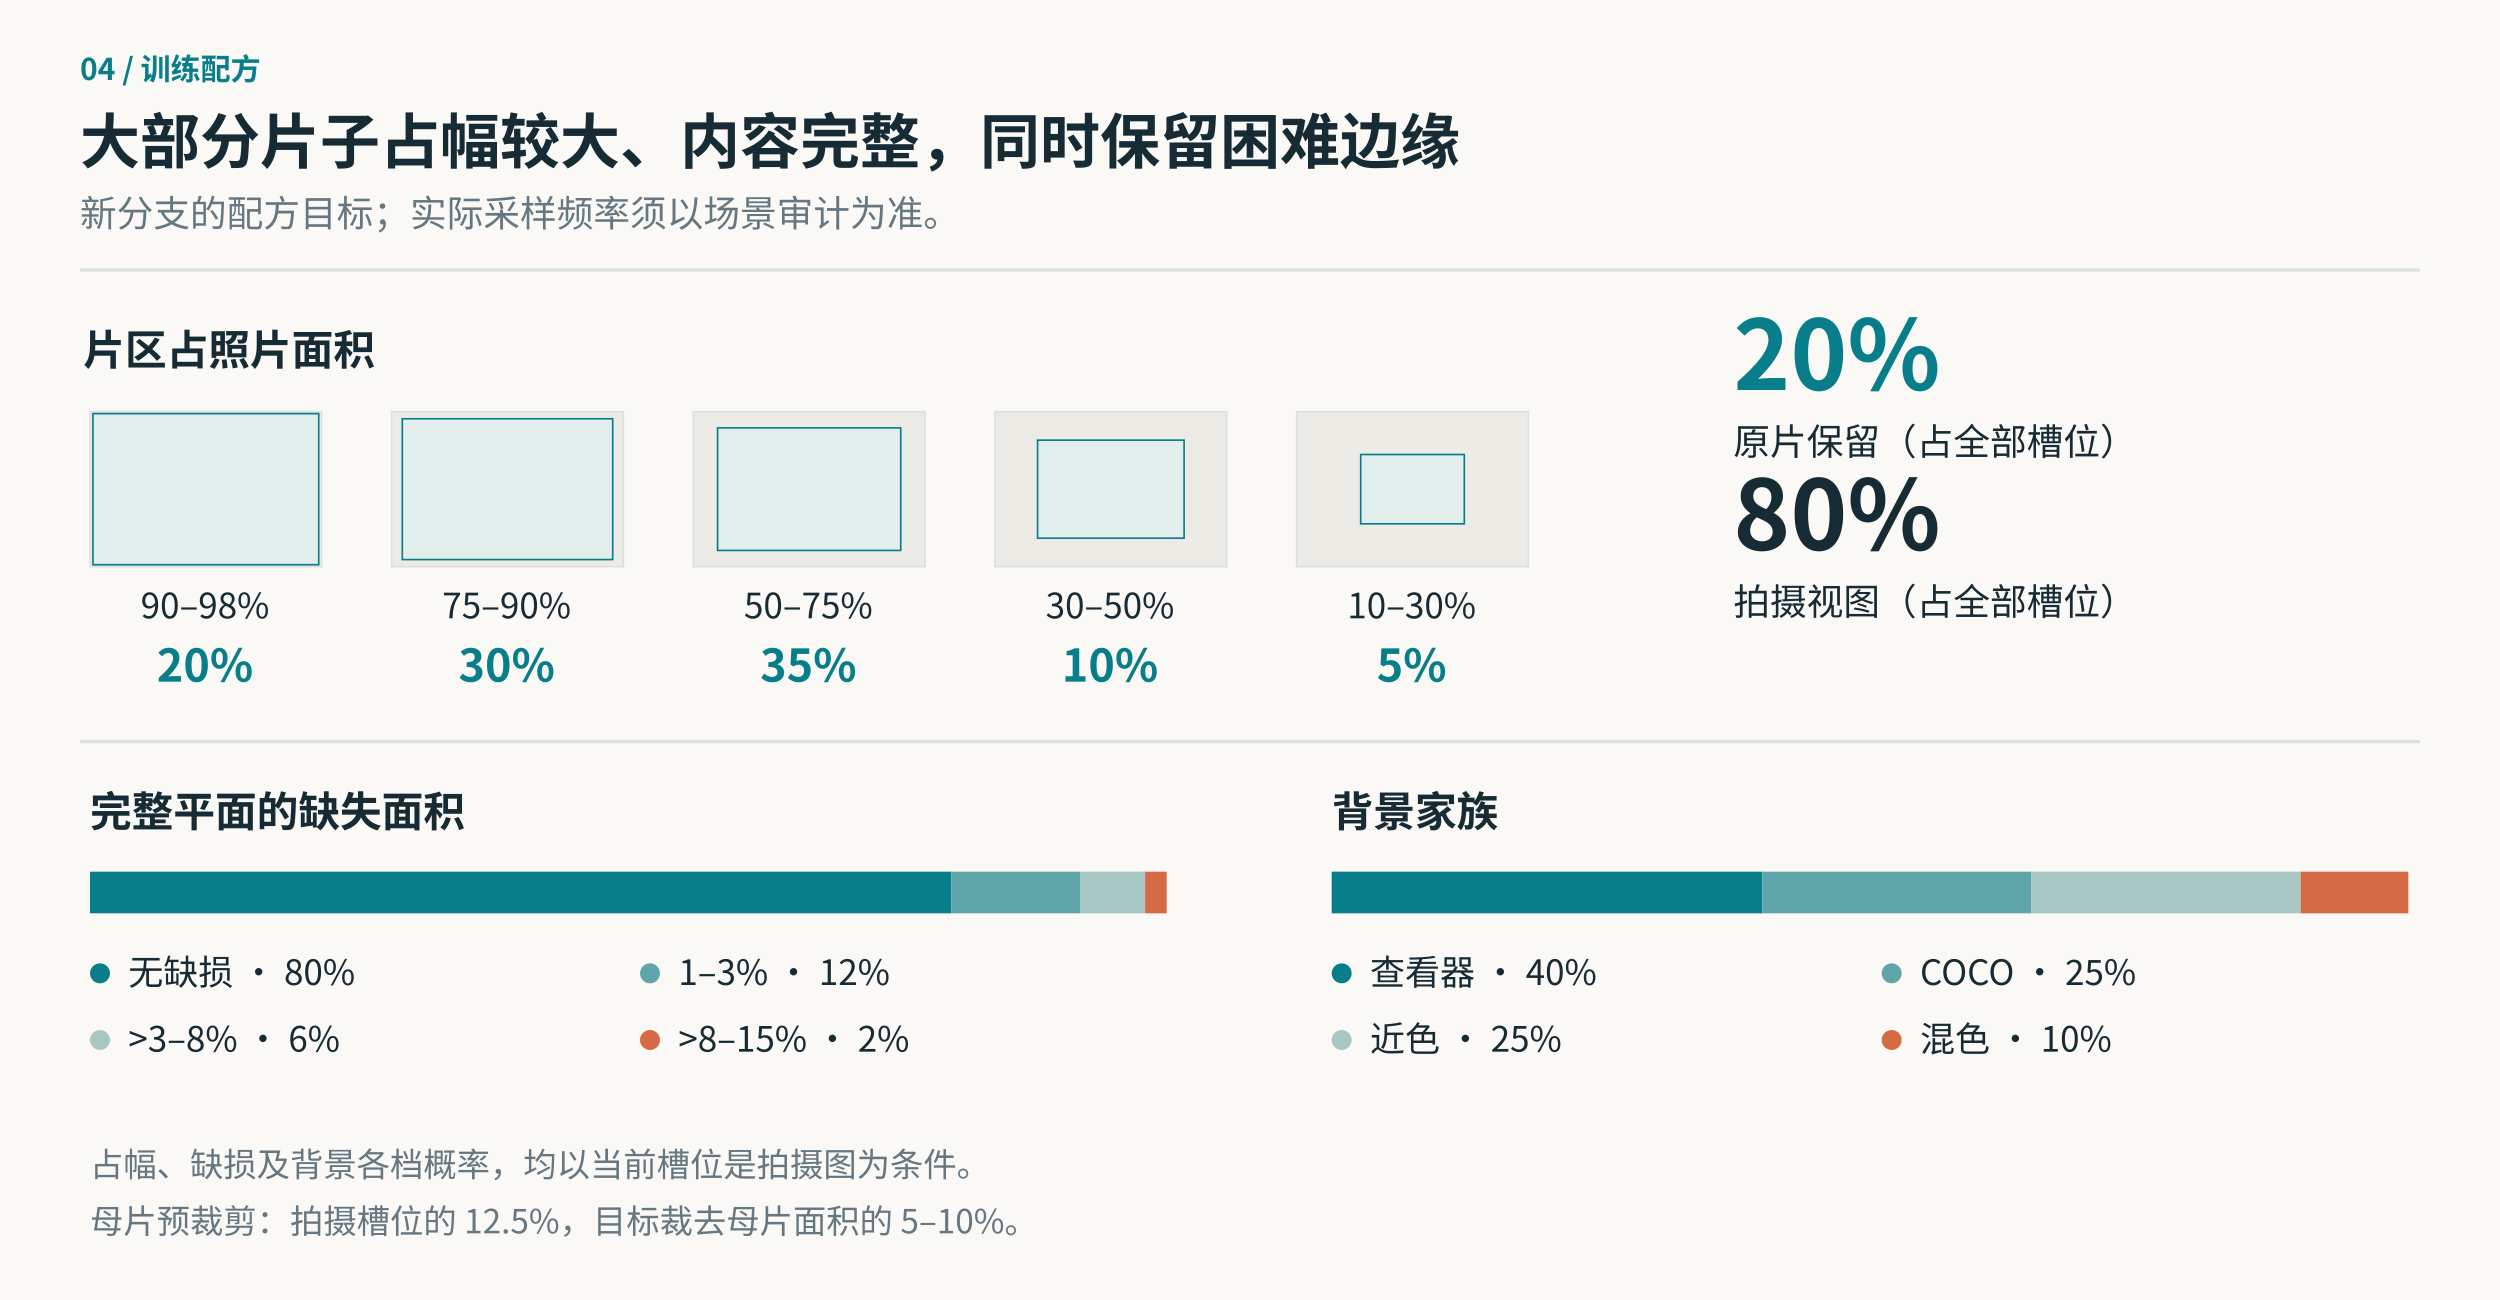
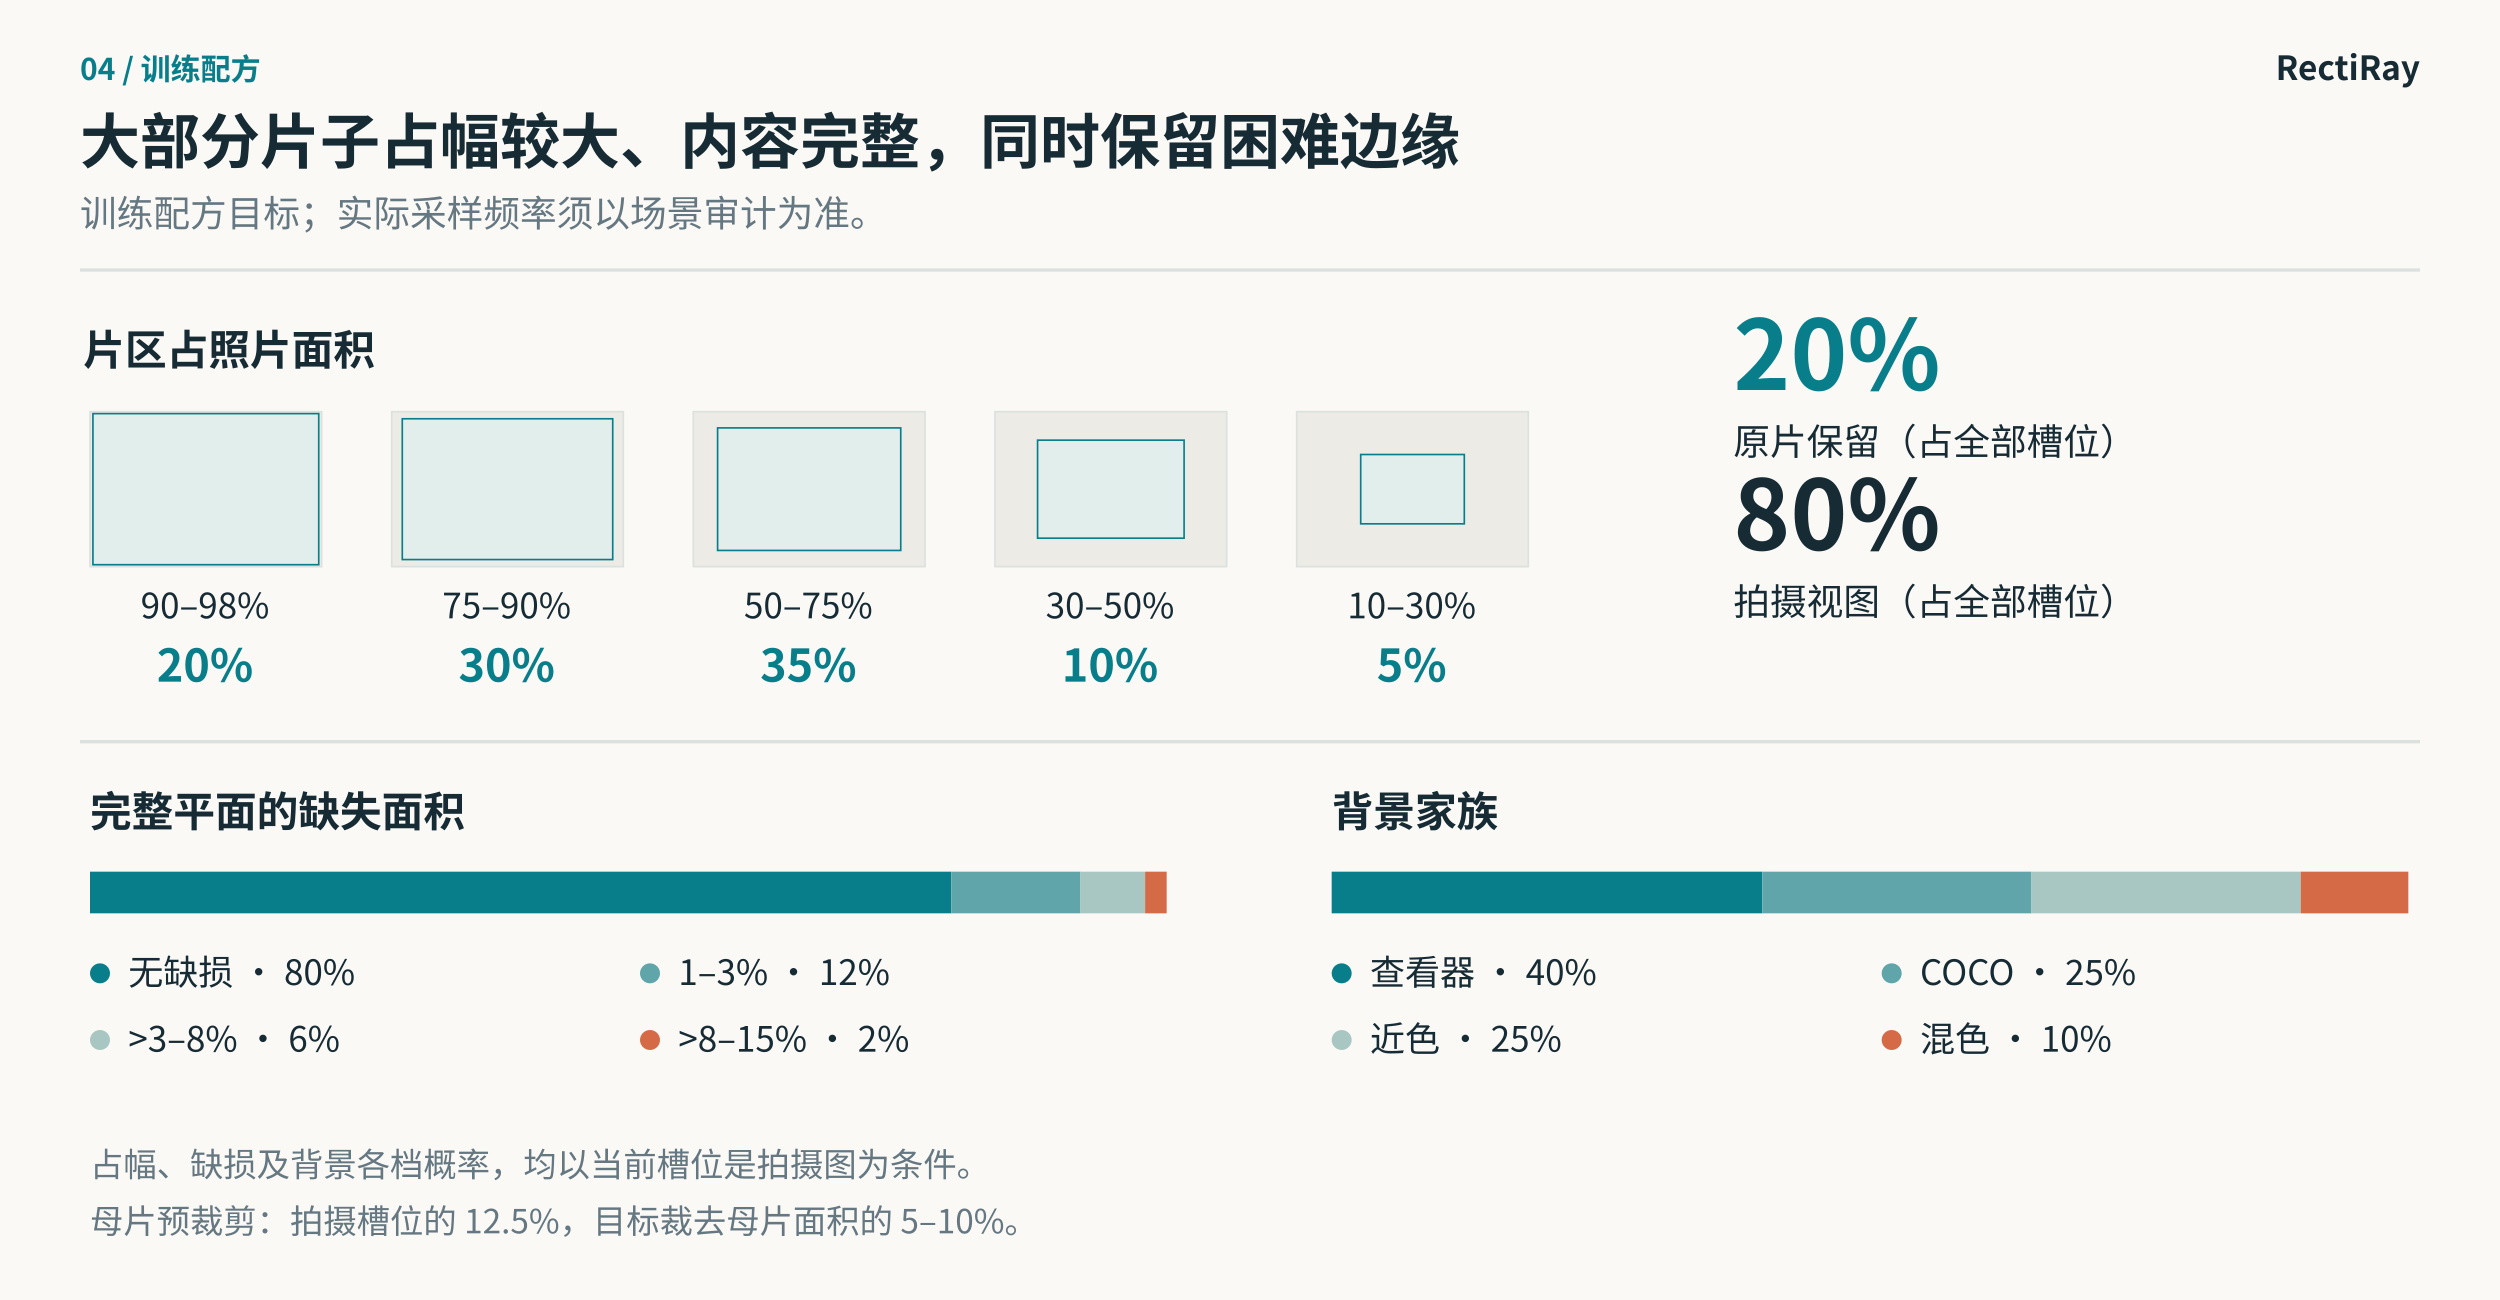
<svg xmlns="http://www.w3.org/2000/svg" width="1500" height="780" viewBox="0 0 1500 780" role="img" aria-labelledby="title desc">
  <defs>
    <style>text{font-family:"Noto Sans CJK SC","DejaVu Sans",sans-serif;fill:#172b35}.small{fill:#657781}</style>
    <pattern id="hatch" width="12" height="12" patternUnits="userSpaceOnUse">
      <rect width="12" height="12" fill="#faf9f6" />
      <path d="M-3 3L3-3M0 12L12 0M9 15L15 9" stroke="#d56a46" stroke-width="1.3" />
    </pattern>
    <marker id="arrow" viewBox="0 0 10 10" refX="9" refY="5" markerWidth="6" markerHeight="6" orient="auto">
      <path d="M0 0L10 5L0 10Z" fill="#657781" />
    </marker>
  </defs>
  <rect width="1500" height="780" fill="#faf9f6" />
  <text x="48" y="48" font-size="18" font-weight="700" text-anchor="start" style="fill:#087e8b">04 / 训练配方</text>
+   <text x="1452" y="48" font-size="20" font-weight="700" text-anchor="end" style="fill:#172b35">RectiRay</text>
  <text x="48" y="98" font-size="36" font-weight="700" text-anchor="start" style="fill:#172b35">大部分片子占幅较大、内容完整，同时保留困难边缘</text>
-   <text x="48" y="136" font-size="22" font-weight="400" text-anchor="start" style="fill:#657781">新分支的配方目标；实际采样频率须以场景审计为准。</text>
+   <text x="48" y="136" font-size="22" font-weight="400" text-anchor="start" style="fill:#657781">训练配方目标；实际采样频率须以场景审计为准。</text>
  <line x1="48" y1="162" x2="1452" y2="162" stroke="#dbe1df" stroke-width="2" />
  <text x="50" y="219" font-size="25" font-weight="700" text-anchor="start" style="fill:#172b35">片区占照片面积</text>
  <rect x="54" y="247" width="139" height="93" fill="#ecebe5" stroke="#dbe1df" stroke-width="1" />
  <rect x="55.76" y="248.177" width="135.48" height="90.645" fill="#e2eeeb" stroke="#087e8b" stroke-width="1" />
  <text x="123" y="371" font-size="21" font-weight="400" text-anchor="middle" style="fill:#172b35">90–98%</text>
  <text x="123" y="409" font-size="27" font-weight="700" text-anchor="middle" style="fill:#087e8b">20%</text>
  <rect x="235" y="247" width="139" height="93" fill="#ecebe5" stroke="#dbe1df" stroke-width="1" />
  <rect x="241.373" y="251.264" width="126.253" height="84.471" fill="#e2eeeb" stroke="#087e8b" stroke-width="1" />
  <text x="304" y="371" font-size="21" font-weight="400" text-anchor="middle" style="fill:#172b35">75–90%</text>
  <text x="304" y="409" font-size="27" font-weight="700" text-anchor="middle" style="fill:#087e8b">30%</text>
  <rect x="416" y="247" width="139" height="93" fill="#ecebe5" stroke="#dbe1df" stroke-width="1" />
  <rect x="430.555" y="256.739" width="109.889" height="73.523" fill="#e2eeeb" stroke="#087e8b" stroke-width="1" />
  <text x="485" y="371" font-size="21" font-weight="400" text-anchor="middle" style="fill:#172b35">50–75%</text>
  <text x="485" y="409" font-size="27" font-weight="700" text-anchor="middle" style="fill:#087e8b">35%</text>
  <rect x="597" y="247" width="139" height="93" fill="#ecebe5" stroke="#dbe1df" stroke-width="1" />
  <rect x="622.544" y="264.091" width="87.911" height="58.818" fill="#e2eeeb" stroke="#087e8b" stroke-width="1" />
  <text x="666" y="371" font-size="21" font-weight="400" text-anchor="middle" style="fill:#172b35">30–50%</text>
  <text x="666" y="409" font-size="27" font-weight="700" text-anchor="middle" style="fill:#087e8b">10%</text>
  <rect x="778" y="247" width="139" height="93" fill="#ecebe5" stroke="#dbe1df" stroke-width="1" />
  <rect x="816.419" y="272.705" width="62.163" height="41.591" fill="#e2eeeb" stroke="#087e8b" stroke-width="1" />
  <text x="847" y="371" font-size="21" font-weight="400" text-anchor="middle" style="fill:#172b35">10–30%</text>
  <text x="847" y="409" font-size="27" font-weight="700" text-anchor="middle" style="fill:#087e8b">5%</text>
  <text x="1040" y="234" font-size="58" font-weight="700" text-anchor="start" style="fill:#087e8b">20%</text>
  <text x="1040" y="273" font-size="22" font-weight="400" text-anchor="start" style="fill:#172b35">原片保留（占全部槽位）</text>
  <text x="1040" y="330" font-size="58" font-weight="700" text-anchor="start" style="fill:#172b35">80%</text>
  <text x="1040" y="369" font-size="22" font-weight="400" text-anchor="start" style="fill:#172b35">拍摄视图（占全部槽位）</text>
  <line x1="48" y1="445" x2="1452" y2="445" stroke="#dbe1df" stroke-width="2" />
  <text x="54" y="496" font-size="25" font-weight="700" text-anchor="start" style="fill:#172b35">完整平面的缺失面积</text>
  <rect x="54" y="523" width="516.8" height="25" fill="#087e8b" stroke="#087e8b" stroke-width="0" />
  <rect x="570.8" y="523" width="77.52" height="25" fill="#60a5a9" stroke="#60a5a9" stroke-width="0" />
  <rect x="648.32" y="523" width="38.76" height="25" fill="#a9c7c2" stroke="#a9c7c2" stroke-width="0" />
  <rect x="687.08" y="523" width="12.92" height="25" fill="#d56a46" stroke="#d56a46" stroke-width="0" />
  <circle cx="60" cy="584" r="6" fill="#087e8b" />
  <text x="77" y="591" font-size="21" font-weight="400" text-anchor="start" style="fill:#172b35">无缺损  ·  80%</text>
  <circle cx="390" cy="584" r="6" fill="#60a5a9" />
  <text x="407" y="591" font-size="21" font-weight="400" text-anchor="start" style="fill:#172b35">1–3%  ·  12%</text>
  <circle cx="60" cy="624" r="6" fill="#a9c7c2" />
  <text x="77" y="631" font-size="21" font-weight="400" text-anchor="start" style="fill:#172b35">&gt;3–8%  ·  6%</text>
  <circle cx="390" cy="624" r="6" fill="#d56a46" />
  <text x="407" y="631" font-size="21" font-weight="400" text-anchor="start" style="fill:#172b35">&gt;8–15%  ·  2%</text>
  <text x="799" y="496" font-size="25" font-weight="700" text-anchor="start" style="fill:#172b35">背景家族</text>
  <rect x="799" y="523" width="258.4" height="25" fill="#087e8b" stroke="#087e8b" stroke-width="0" />
  <rect x="1057.4" y="523" width="161.5" height="25" fill="#60a5a9" stroke="#60a5a9" stroke-width="0" />
  <rect x="1218.9" y="523" width="161.5" height="25" fill="#a9c7c2" stroke="#a9c7c2" stroke-width="0" />
  <rect x="1380.4" y="523" width="64.6" height="25" fill="#d56a46" stroke="#d56a46" stroke-width="0" />
  <circle cx="805" cy="584" r="6" fill="#087e8b" />
  <text x="822" y="591" font-size="21" font-weight="400" text-anchor="start" style="fill:#172b35">查看器  ·  40%</text>
  <circle cx="1135" cy="584" r="6" fill="#60a5a9" />
  <text x="1152" y="591" font-size="21" font-weight="400" text-anchor="start" style="fill:#172b35">COCO  ·  25%</text>
  <circle cx="805" cy="624" r="6" fill="#a9c7c2" />
  <text x="822" y="631" font-size="21" font-weight="400" text-anchor="start" style="fill:#172b35">近色  ·  25%</text>
  <circle cx="1135" cy="624" r="6" fill="#d56a46" />
  <text x="1152" y="631" font-size="21" font-weight="400" text-anchor="start" style="fill:#172b35">混色  ·  10%</text>
  <text x="54" y="706" font-size="20" font-weight="400" text-anchor="start" style="fill:#657781">占幅、缺损及背景各档概率，均以当前槽位是拍摄图为条件。</text>
  <text x="54" y="740" font-size="20" font-weight="400" text-anchor="start" style="fill:#657781">母片预裁剪：拍摄槽位的 12.5%，目标裁去母片面积的 5–10%。</text>
</svg>
